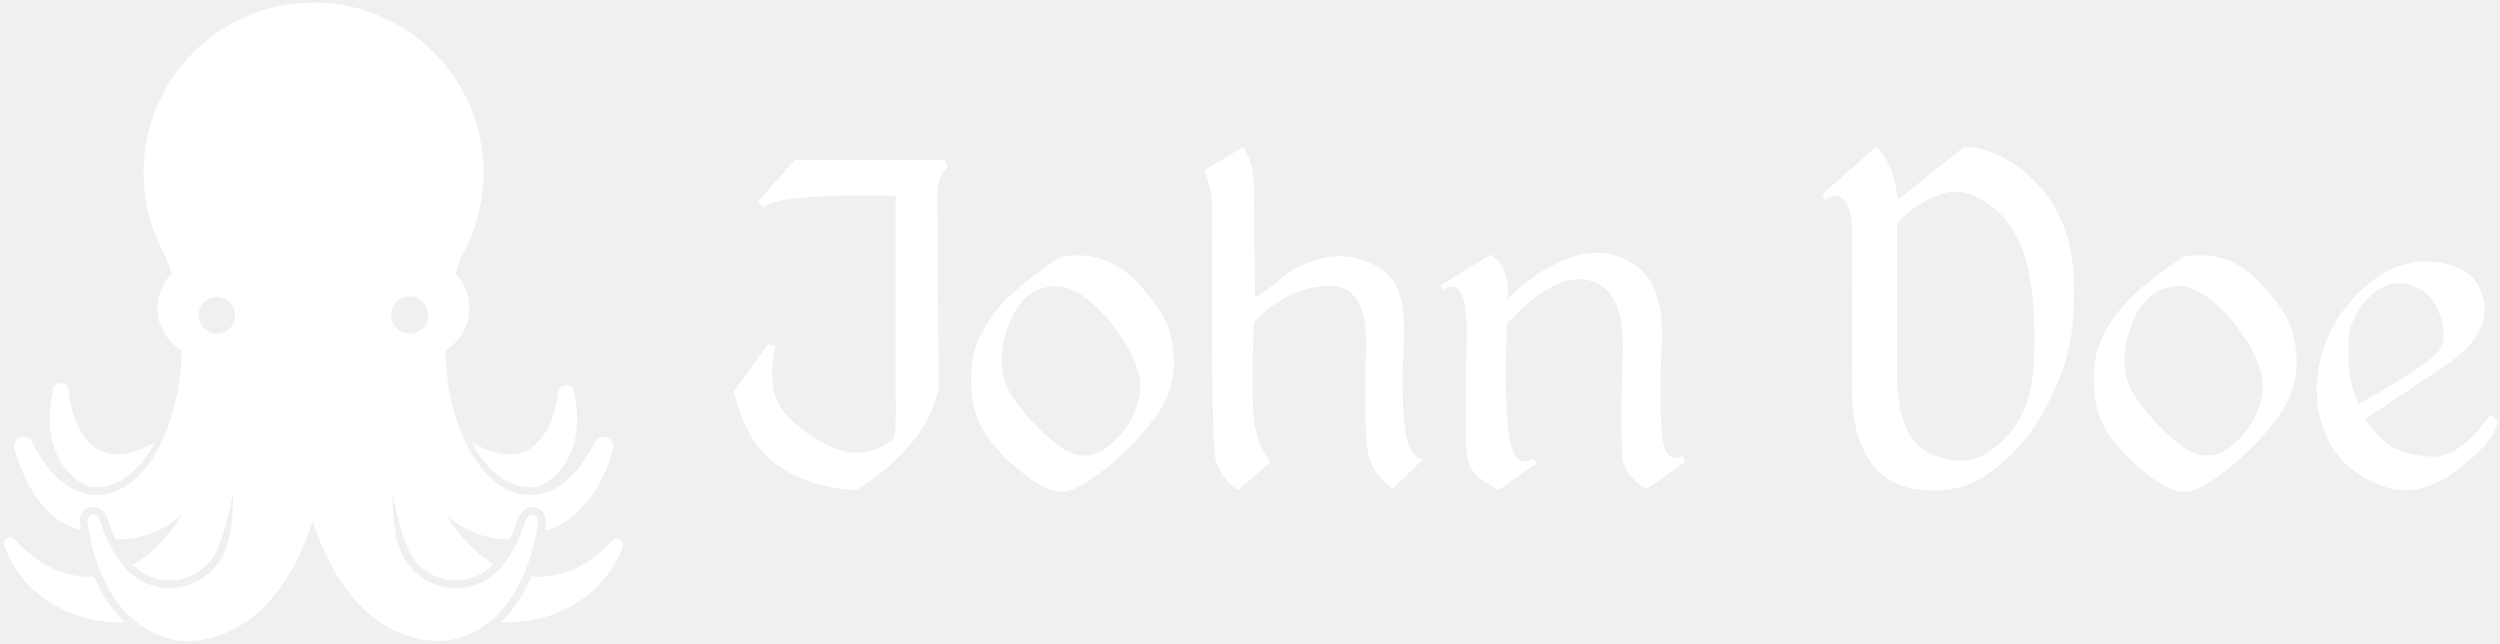
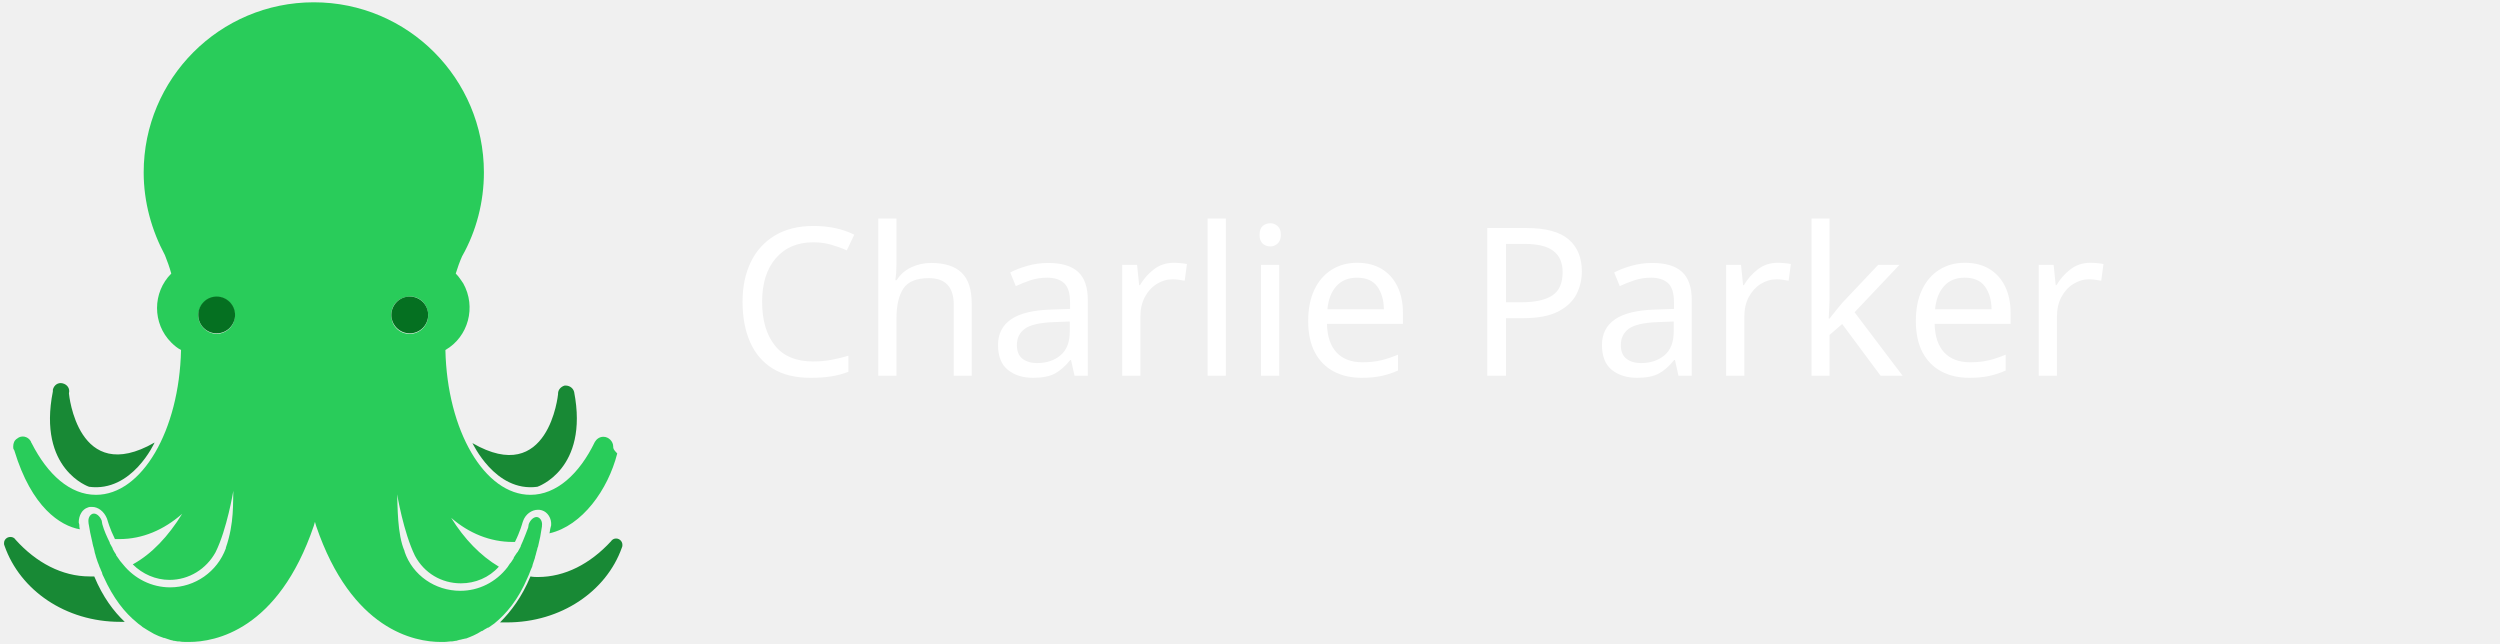
- <svg xmlns="http://www.w3.org/2000/svg" data-v-423bf9ae="" viewBox="0 0 435 112" class="iconLeft">
-   <g data-v-423bf9ae="" id="cd2e0c6e-75a1-4fe5-b780-39ad01a9292f" fill="white" transform="matrix(6.486419,0,0,6.486419,125.9454,2.853097)">
-     <path d="M1.91 3.85L0.92 4.96L1.05 5.13L1.05 5.13Q1.46 4.75 4.61 4.81L4.61 4.81L4.61 10.12L4.61 10.12Q4.64 11.14 4.53 11.37L4.53 11.37L4.53 11.37Q3.77 11.91 2.97 11.58L2.97 11.58L2.97 11.58Q2.17 11.26 1.64 10.64L1.64 10.64L1.64 10.64Q1.11 10.03 1.39 8.84L1.39 8.84L1.18 8.80L0.27 10.06L0.27 10.06Q0.59 11.44 1.44 12.04L1.44 12.04L1.44 12.04Q2.28 12.63 3.55 12.71L3.55 12.71L3.55 12.71Q5.43 11.52 5.76 9.99L5.76 9.99L5.73 5.09L5.73 5.09Q5.67 4.29 6.01 4.04L6.01 4.04L5.91 3.85L1.91 3.85ZM9.04 6.45L9.04 6.45Q7.89 7.21 7.41 7.77L7.41 7.77L7.41 7.77Q6.94 8.33 6.75 8.89L6.75 8.89L6.75 8.89Q6.56 9.46 6.68 10.32L6.68 10.32L6.68 10.32Q6.81 11.17 7.68 11.96L7.68 11.96L7.68 11.96Q8.54 12.75 9.06 12.75L9.06 12.75L9.06 12.75Q9.58 12.76 10.70 11.73L10.70 11.73L10.70 11.73Q11.13 11.34 11.52 10.82L11.52 10.82L11.52 10.82Q11.92 10.31 12.03 9.74L12.03 9.74L12.03 9.74Q12.14 9.17 11.97 8.50L11.97 8.50L11.97 8.50Q11.79 7.83 10.99 7.04L10.99 7.04L10.99 7.04Q10.18 6.25 9.04 6.45L9.04 6.45ZM8.67 7.26L8.67 7.26L8.67 7.26Q9.46 7.08 10.40 8.24L10.40 8.24L10.40 8.24Q11.33 9.41 11.14 10.23L11.14 10.23L11.14 10.23Q10.94 11.06 10.28 11.56L10.28 11.56L10.28 11.56Q9.63 12.05 8.89 11.45L8.89 11.45L8.89 11.45Q8.15 10.84 7.71 10.15L7.71 10.15L7.71 10.15Q7.27 9.46 7.58 8.45L7.58 8.45L7.58 8.45Q7.89 7.43 8.67 7.26ZM13.92 3.51L12.88 4.14L12.88 4.14Q13.13 4.59 13.10 5.50L13.10 5.50L13.10 5.50Q13.07 11.40 13.19 11.88L13.19 11.88L13.19 11.88Q13.31 12.37 13.78 12.71L13.78 12.71L14.66 11.96L14.66 11.96Q14.29 11.46 14.22 10.78L14.22 10.78L14.22 10.78Q14.14 10.10 14.22 8.21L14.22 8.21L14.22 8.21Q15.12 7.25 16.25 7.23L16.25 7.23L16.25 7.23Q17.38 7.21 17.21 9.29L17.21 9.29L17.21 9.29Q17.18 11.34 17.31 11.82L17.31 11.82L17.31 11.82Q17.45 12.30 17.94 12.68L17.94 12.68L18.75 11.88L18.75 11.88Q18.36 11.82 18.27 11.01L18.27 11.01L18.27 11.01Q18.17 10.20 18.24 8.76L18.24 8.76L18.24 8.76Q18.29 7.88 18.09 7.35L18.09 7.35L18.09 7.35Q17.90 6.82 17.25 6.58L17.25 6.58L17.25 6.58Q16.60 6.33 15.99 6.50L15.99 6.50L15.99 6.50Q15.38 6.67 14.97 7.01L14.97 7.01L14.97 7.01Q14.56 7.36 14.25 7.55L14.25 7.55L14.22 4.85L14.22 4.85Q14.25 3.89 13.92 3.51L13.92 3.51ZM20.57 6.39L19.22 7.22L19.31 7.33L19.31 7.33Q19.94 6.92 19.93 8.52L19.93 8.52L19.93 8.52Q19.86 11.43 19.95 11.88L19.95 11.88L19.95 11.88Q20.04 12.34 20.79 12.70L20.79 12.70L21.79 12.00L21.73 11.86L21.73 11.86Q21.18 12.18 21.05 11.16L21.05 11.16L21.05 11.16Q20.93 10.14 21.01 8.24L21.01 8.24L21.01 8.24Q22.32 6.81 23.28 7.10L23.28 7.10L23.28 7.10Q24.24 7.39 24.10 9.29L24.10 9.29L24.10 9.29Q24.06 11.34 24.11 11.83L24.11 11.83L24.11 11.83Q24.16 12.32 24.75 12.68L24.75 12.68L25.79 11.95L25.70 11.79L25.70 11.79Q25.22 12.04 25.16 11.10L25.16 11.10L25.16 11.10Q25.09 10.17 25.16 8.73L25.16 8.73L25.16 8.73Q25.20 7.85 24.94 7.26L24.94 7.26L24.94 7.26Q24.67 6.68 23.99 6.44L23.99 6.44L23.99 6.44Q23.32 6.20 22.50 6.55L22.50 6.55L22.50 6.55Q21.69 6.90 21.03 7.59L21.03 7.59L21.03 7.59Q21.10 6.75 20.57 6.39L20.57 6.39ZM30.91 3.50L29.46 4.78L29.54 4.93L29.54 4.93Q30.17 4.50 30.27 5.69L30.27 5.69L30.26 10.02L30.26 10.02Q30.26 11.20 30.74 11.92L30.74 11.92L30.74 11.92Q31.21 12.64 32.20 12.71L32.20 12.71L32.20 12.71Q33.19 12.78 33.87 12.30L33.87 12.30L33.87 12.30Q34.56 11.83 35.04 11.17L35.04 11.17L35.04 11.17Q35.52 10.51 35.90 9.52L35.90 9.52L35.90 9.52Q36.28 8.53 36.21 6.97L36.21 6.97L36.21 6.97Q36.13 5.41 35.20 4.46L35.20 4.46L35.20 4.46Q34.26 3.52 33.27 3.50L33.27 3.50L31.49 4.92L31.49 4.92Q31.38 3.93 30.91 3.50L30.91 3.50ZM32.62 4.78L32.62 4.78L32.62 4.78Q33.37 4.49 34.21 5.27L34.21 5.27L34.21 5.27Q35.05 6.05 35.14 7.96L35.14 7.96L35.14 7.96Q35.23 9.87 34.85 10.63L34.85 10.63L34.85 10.63Q34.47 11.38 33.82 11.75L33.82 11.75L33.82 11.75Q33.17 12.11 32.33 11.71L32.33 11.71L32.33 11.71Q31.49 11.31 31.47 9.63L31.47 9.63L31.47 5.56L31.47 5.56Q31.87 5.07 32.62 4.78ZM39.16 6.45L39.16 6.45Q38.01 7.21 37.53 7.77L37.53 7.77L37.53 7.77Q37.06 8.33 36.87 8.89L36.87 8.89L36.87 8.89Q36.67 9.46 36.80 10.32L36.80 10.32L36.80 10.32Q36.93 11.17 37.80 11.96L37.80 11.96L37.80 11.96Q38.66 12.75 39.18 12.75L39.18 12.75L39.18 12.75Q39.70 12.76 40.82 11.73L40.82 11.73L40.82 11.73Q41.25 11.34 41.64 10.82L41.64 10.82L41.64 10.82Q42.03 10.31 42.15 9.74L42.15 9.74L42.15 9.74Q42.26 9.17 42.09 8.50L42.09 8.50L42.09 8.50Q41.91 7.83 41.10 7.04L41.10 7.04L41.10 7.04Q40.30 6.25 39.16 6.45L39.16 6.45ZM38.79 7.26L38.79 7.26L38.79 7.26Q39.58 7.08 40.52 8.24L40.52 8.24L40.52 8.24Q41.45 9.41 41.25 10.23L41.25 10.23L41.25 10.23Q41.06 11.06 40.40 11.56L40.40 11.56L40.40 11.56Q39.74 12.05 39.01 11.45L39.01 11.45L39.01 11.45Q38.27 10.84 37.83 10.15L37.83 10.15L37.83 10.15Q37.39 9.46 37.70 8.45L37.70 8.45L37.70 8.45Q38.01 7.43 38.79 7.26ZM46.01 6.60L46.01 6.60L46.01 6.60Q44.95 6.43 44.02 7.26L44.02 7.26L44.02 7.26Q43.09 8.09 42.83 9.20L42.83 9.20L42.83 9.20Q42.57 10.31 42.99 11.26L42.99 11.26L42.99 11.26Q43.41 12.22 44.55 12.62L44.55 12.62L44.55 12.62Q45.48 12.93 46.48 12.18L46.48 12.18L46.48 12.18Q47.49 11.43 47.60 10.84L47.60 10.84L47.39 10.68L47.39 10.68Q46.57 11.85 45.79 11.81L45.79 11.81L45.79 11.81Q45.01 11.76 44.63 11.46L44.63 11.46L44.63 11.46Q44.24 11.15 44.03 10.80L44.03 10.80L45.92 9.54L45.92 9.54Q47.37 8.65 47.22 7.70L47.22 7.70L47.22 7.70Q47.08 6.76 46.01 6.60ZM43.58 8.75L43.58 8.75L43.58 8.75Q43.59 8.12 44.09 7.58L44.09 7.58L44.09 7.58Q44.60 7.04 45.20 7.19L45.20 7.19L45.20 7.19Q45.79 7.34 46.03 8.00L46.03 8.00L46.03 8.00Q46.27 8.67 45.97 9.02L45.97 9.02L45.97 9.02Q45.68 9.37 43.85 10.40L43.85 10.40L43.85 10.40Q43.70 10.04 43.63 9.71L43.63 9.71L43.63 9.71Q43.57 9.37 43.58 8.75Z" />
-   </g>
-   <g data-v-423bf9ae="" id="a9313349-7fdf-46c8-900f-5c23625fb946" transform="matrix(1.111111,0,0,1.111111,-1.019116,0.444436)" stroke="none" fill="white">
-     <path d="M85.102 75.82s8.129-2.684 5.751-14.886v-.007a.642.642 0 0 0-.005-.037l-.007-.002a1.285 1.285 0 0 0-2.535.304c0 .026.007.051.008.078l-.006.002s-1.402 14.548-13.434 7.625c.001 0 3.51 7.826 10.228 6.923zM14.9 75.82c6.717.903 10.225-6.923 10.225-6.923-12.03 6.923-13.433-7.625-13.433-7.625-.001-.002-.003-.002-.005-.002.002-.027.009-.052.009-.078a1.285 1.285 0 1 0-2.536-.304l-.005.002-.008.037v.007C6.769 73.136 14.9 75.82 14.9 75.82zM15.657 89.886c-.251.015-.502.031-.756.031-4.332 0-8.334-2.136-11.596-5.747a.972.972 0 0 0-1.768.555c0 .156.041.3.105.432l-.001-.002c2.412 6.903 9.585 11.912 18.067 11.912.252 0 .502-.016.753-.023-1.752-1.648-3.45-3.951-4.804-7.158zM98.337 85.386a.96.96 0 0 0 .127-.469.97.97 0 0 0-1.778-.541v-.002c-3.23 3.487-7.161 5.543-11.411 5.543-.383 0-.758-.021-1.134-.056-1.354 3.212-3.05 5.521-4.8 7.17.346.016.694.035 1.042.035 8.379 0 15.481-4.891 17.974-11.667l-.019-.014h-.001z" />
-     <path d="M96.962 69.544c0-.854-.691-1.544-1.542-1.544-.603 0-1.12.349-1.373.853l-.004-.002c-2.438 5.061-6.066 8.273-10.122 8.273-7.186 0-13.033-10.08-13.281-22.676a7.628 7.628 0 0 0 1.59-11.968c.29-.942.605-1.854.964-2.714a26.542 26.542 0 0 0 3.454-13.123C76.648 11.929 64.728 0 50.026 0 35.323 0 23.404 11.929 23.404 26.644c0 4.697 1.219 9.109 3.352 12.941.383.909.727 1.872 1.034 2.876a7.633 7.633 0 0 0 1.586 11.997c-.25 12.592-6.098 22.666-13.281 22.666-4.011 0-7.604-3.143-10.041-8.107-.058-.117-.117-.234-.174-.353a1.52 1.52 0 0 0-2.775.857c0 .171.035.33.086.482.022.059.05.113.068.173 2.676 8.927 7.176 11.76 10.303 12.368-.045-.251-.092-.504-.134-.765l-.054-.345.024-.028c-.034-1.098.542-2.036 1.46-2.332.192-.063.392-.096.594-.096.978 0 1.907.731 2.297 1.797l.01.005.072.257c.006.021.388 1.345 1.179 2.977.231.015.461.033.695.033 3.585 0 6.936-1.447 9.794-3.958-2.121 3.534-4.785 6.28-7.783 7.964 1.525 1.544 3.583 2.437 5.778 2.437 3.027 0 5.782-1.7 7.18-4.33h.001c1.798-3.637 2.761-9.605 2.761-9.605-.098 1.752.166 5.048-1.146 8.92l-.023.063a9.363 9.363 0 0 1-8.773 6.156 9.314 9.314 0 0 1-7.375-3.617 9.308 9.308 0 0 1-.411-.567 14.85 14.85 0 0 1-.63-.905c-.015-.022-.028-.046-.042-.067a18.725 18.725 0 0 1-.516-.857c-.016-.028-.029-.053-.045-.079a23.408 23.408 0 0 1-.446-.843c-.008-.019-.017-.035-.026-.054a22.442 22.442 0 0 1-1.195-2.903h-.03l-.134-.534c-.233-.727-.885-1.221-1.417-1.046-.431.138-.69.693-.615 1.318l.006.078h.002c.084.524.177 1.029.274 1.522.107.546.226 1.068.349 1.579.035.144.069.288.106.43.051.199.103.396.156.593l.128.448c.059.201.118.403.179.6.081.262.165.521.25.771.052.153.105.299.159.446.058.164.116.324.175.479.055.143.109.285.164.423.067.168.136.334.206.496.049.119.098.238.148.353 1.49 3.379 3.374 5.646 5.246 7.164a17.379 17.379 0 0 0 .943.703 14.482 14.482 0 0 0 1.768 1.041 13.5 13.5 0 0 0 1.554.654c.025.01.052.021.079.028a15.244 15.244 0 0 0 .765.236c.207.058.406.108.593.151.028.006.055.011.082.018.192.042.377.078.546.106l.148.025.045.008a8.672 8.672 0 0 0 1.157.107l.089-.017.261.002c4.042 0 13.92-1.798 19.497-18.141l.206-.589.205.589c5.575 16.343 15.455 18.141 19.495 18.141l.262-.002.091.018c.136-.002.55-.015 1.157-.107l.046-.008.147-.025a8.86 8.86 0 0 0 .551-.108l.078-.016c.192-.046.395-.096.604-.155l.093-.025c.218-.062.443-.134.677-.213.021-.009.042-.015.064-.022.757-.266 1.59-.634 2.457-1.146.017-.009.033-.02.05-.027.281-.169.568-.352.857-.551.017-.013.031-.025.05-.036a15.1 15.1 0 0 0 .887-.671c1.872-1.525 3.756-3.803 5.239-7.197a28.66 28.66 0 0 0 .688-1.75c.043-.123.088-.245.132-.372.087-.257.172-.521.256-.792.064-.201.123-.407.183-.615a32.509 32.509 0 0 0 .282-1.031c.021-.084.04-.168.062-.25.129-.525.25-1.065.363-1.628.107-.528.209-1.07.298-1.636l.006-.078c.077-.625-.183-1.181-.615-1.318-.531-.175-1.184.319-1.415 1.046l-.134.534h-.031a22.15 22.15 0 0 1-.819 2.112l-.002.003c-.12.265-.25.54-.391.825-.009.019-.019.037-.027.056-.135.27-.284.547-.439.828-.017.026-.032.053-.046.078-.159.282-.328.566-.512.848-.015.021-.027.044-.04.065-.196.302-.401.602-.624.894a9.003 9.003 0 0 1-.378.53 9.324 9.324 0 0 1-7.406 3.655 9.361 9.361 0 0 1-8.773-6.156l-.024-.063c-1.142-2.622-1.047-7.168-1.146-8.92 0 0 .965 5.969 2.761 9.605h.002a8.153 8.153 0 0 0 7.181 4.33c2.26 0 4.377-.943 5.914-2.575-2.855-1.671-5.396-4.313-7.443-7.681 2.82 2.42 6.106 3.813 9.62 3.813.128 0 .255-.013.384-.017.798-1.64 1.183-2.972 1.188-2.993l.072-.257.008-.005c.391-1.065 1.319-1.797 2.296-1.797.204 0 .403.032.597.096.919.296 1.492 1.234 1.46 2.332l.023.028-.055.345c-.05.314-.105.615-.161.92 5.092-1.181 9.156-6.809 10.634-12.524l-.006-.003c.086-.195.136-.406.136-.631zM34.926 51.859a2.874 2.874 0 1 1 .001-5.747 2.874 2.874 0 0 1-.001 5.747zm30.151 0a2.873 2.873 0 0 1-2.872-2.875 2.873 2.873 0 1 1 5.743 0 2.873 2.873 0 0 1-2.871 2.875z" />
-   </g>
+ <svg xmlns="http://www.w3.org/2000/svg" version="1.1" id="Layer_1" x="0px" y="0px" viewBox="0 0 435 112" style="enable-background:new 0 0 435 112;" xml:space="preserve">
+   <style type="text/css">
+ 	.st0{fill:#188935;}
+ 	.st1{fill:#29CC5A;}
+ 	.st2{fill:none;}
+ 	.st3{fill:#FFFFFF;}
+ 	.st4{font-family:'BerlinSansFBDemi-Bold';}
+ 	.st5{font-size:36px;}
+ 	.st6{fill:#057021;}
+ </style>
+   <path class="st0" d="M93.5,84.7c0,0,9-3,6.4-16.5v0c0,0,0,0,0,0l0,0c-0.2-0.8-1-1.2-1.7-1.1c-0.6,0.2-1.1,0.7-1.1,1.4  c0,0,0,0.1,0,0.1l0,0c0,0-1.6,16.2-14.9,8.5C82.2,77,86.1,85.7,93.5,84.7z M15.5,84.7c7.5,1,11.4-7.7,11.4-7.7  C13.5,84.7,12,68.5,12,68.5c0,0,0,0,0,0c0,0,0-0.1,0-0.1c0.2-0.8-0.3-1.5-1.1-1.7c-0.8-0.2-1.5,0.3-1.7,1.1c0,0.1,0,0.2,0,0.3l0,0  l0,0v0C6.5,81.7,15.5,84.7,15.5,84.7z M16.4,100.3c-0.3,0-0.6,0-0.8,0c-4.8,0-9.3-2.4-12.9-6.4c-0.3-0.5-1-0.6-1.5-0.3  c-0.3,0.2-0.5,0.5-0.5,0.9c0,0.2,0,0.3,0.1,0.5l0,0c2.7,7.7,10.6,13.2,20.1,13.2c0.3,0,0.6,0,0.8,0  C19.8,106.4,17.9,103.9,16.4,100.3z M108.2,95.3c0.1-0.2,0.1-0.3,0.1-0.5c0-0.6-0.5-1.1-1.1-1.1c-0.4,0-0.7,0.2-0.9,0.5v0  c-3.6,3.9-8,6.2-12.7,6.2c-0.4,0-0.8,0-1.3-0.1c-1.5,3.6-3.4,6.1-5.3,8c0.4,0,0.8,0,1.2,0C97.6,108.3,105.5,102.9,108.2,95.3  L108.2,95.3L108.2,95.3L108.2,95.3z" />
+   <path class="st1" d="M106.7,77.7c0-0.9-0.8-1.7-1.7-1.7c-0.7,0-1.2,0.4-1.5,0.9l0,0c-2.7,5.6-6.7,9.2-11.2,9.2  c-8,0-14.5-11.2-14.8-25.2c4-2.3,5.4-7.5,3.1-11.6c-0.4-0.6-0.8-1.2-1.3-1.7c0.3-1,0.7-2.1,1.1-3c2.5-4.4,3.8-9.5,3.8-14.6  c0-16.3-13.2-29.6-29.6-29.6C38.2,0.4,25,13.7,25,30c0,5.2,1.4,10.1,3.7,14.4c0.4,1,0.8,2.1,1.1,3.2c-3.3,3.3-3.3,8.7,0,12  c0.5,0.5,1.1,1,1.7,1.3c-0.3,14-6.8,25.2-14.8,25.2c-4.5,0-8.4-3.5-11.2-9c-0.1-0.1-0.1-0.3-0.2-0.4c-0.5-0.8-1.6-1-2.3-0.4  c-0.5,0.3-0.7,0.8-0.7,1.4c0,0.2,0,0.4,0.1,0.5c0,0.1,0.1,0.1,0.1,0.2c3,9.9,8,13.1,11.4,13.7c-0.1-0.3-0.1-0.6-0.1-0.8l-0.1-0.4  l0,0c0-1.2,0.6-2.3,1.6-2.6c0.2-0.1,0.4-0.1,0.7-0.1c1.1,0,2.1,0.8,2.6,2l0,0l0.1,0.3c0,0,0.4,1.5,1.3,3.3c0.3,0,0.5,0,0.8,0  c4,0,7.7-1.6,10.9-4.4c-2.4,3.9-5.3,7-8.6,8.8c1.7,1.7,4,2.7,6.4,2.7c3.4,0,6.4-1.9,8-4.8h0c2-4,3.1-10.7,3.1-10.7  c-0.1,1.9,0.2,5.6-1.3,9.9l0,0.1c-1.5,4.1-5.4,6.8-9.7,6.8c-3.2,0-6.2-1.5-8.2-4c-0.2-0.2-0.3-0.4-0.5-0.6c-0.2-0.3-0.5-0.7-0.7-1  c0,0,0-0.1,0-0.1c-0.2-0.3-0.4-0.6-0.6-1c0,0,0-0.1,0-0.1c-0.2-0.3-0.3-0.6-0.5-0.9c0,0,0,0,0-0.1c-0.5-1-1-2.1-1.3-3.2h0l-0.1-0.6  c-0.3-0.8-1-1.4-1.6-1.2c-0.5,0.2-0.8,0.8-0.7,1.5l0,0.1h0c0.1,0.6,0.2,1.1,0.3,1.7c0.1,0.6,0.3,1.2,0.4,1.8c0,0.2,0.1,0.3,0.1,0.5  c0.1,0.2,0.1,0.4,0.2,0.7l0.1,0.5c0.1,0.2,0.1,0.4,0.2,0.7c0.1,0.3,0.2,0.6,0.3,0.9c0.1,0.2,0.1,0.3,0.2,0.5  c0.1,0.2,0.1,0.4,0.2,0.5c0.1,0.2,0.1,0.3,0.2,0.5c0.1,0.2,0.2,0.4,0.2,0.6c0.1,0.1,0.1,0.3,0.2,0.4c1.7,3.8,3.7,6.3,5.8,8  c0.3,0.3,0.7,0.5,1,0.8c0.6,0.4,1.3,0.8,2,1.2c0.6,0.3,1.1,0.5,1.7,0.7c0,0,0.1,0,0.1,0c0.3,0.1,0.6,0.2,0.9,0.3  c0.2,0.1,0.5,0.1,0.7,0.2c0,0,0.1,0,0.1,0c0.2,0,0.4,0.1,0.6,0.1l0.2,0l0.1,0c0.4,0.1,0.9,0.1,1.3,0.1l0.1,0l0.3,0  c4.5,0,15.5-2,21.7-20.2l0.2-0.7l0.2,0.7c6.2,18.2,17.2,20.2,21.7,20.2l0.3,0l0.1,0c0.2,0,0.6,0,1.3-0.1l0.1,0l0.2,0  c0.2,0,0.4-0.1,0.6-0.1l0.1,0c0.2-0.1,0.4-0.1,0.7-0.2l0.1,0c0.2-0.1,0.5-0.1,0.8-0.2c0,0,0,0,0.1,0c0.8-0.3,1.8-0.7,2.7-1.3  c0,0,0,0,0.1,0c0.3-0.2,0.6-0.4,1-0.6c0,0,0,0,0.1,0c0.3-0.2,0.7-0.5,1-0.7c2.1-1.7,4.2-4.2,5.8-8c0.3-0.6,0.5-1.3,0.8-1.9  c0-0.1,0.1-0.3,0.1-0.4c0.1-0.3,0.2-0.6,0.3-0.9c0.1-0.2,0.1-0.5,0.2-0.7c0.1-0.4,0.2-0.8,0.3-1.1c0-0.1,0-0.2,0.1-0.3  c0.1-0.6,0.3-1.2,0.4-1.8c0.1-0.6,0.2-1.2,0.3-1.8l0-0.1c0.1-0.7-0.2-1.3-0.7-1.5c-0.6-0.2-1.3,0.4-1.6,1.2l-0.1,0.6h0  c-0.3,0.8-0.6,1.6-0.9,2.3l0,0c-0.1,0.3-0.3,0.6-0.4,0.9c0,0,0,0,0,0.1c-0.2,0.3-0.3,0.6-0.5,0.9c0,0,0,0.1-0.1,0.1  c-0.2,0.3-0.4,0.6-0.6,0.9c0,0,0,0,0,0.1c-0.2,0.3-0.4,0.7-0.7,1c-0.1,0.2-0.3,0.4-0.4,0.6c-2,2.6-5,4.1-8.2,4.1  c-4.4,0-8.3-2.7-9.7-6.8l0-0.1c-1.3-2.9-1.2-8-1.3-9.9c0,0,1.1,6.6,3.1,10.7h0c1.6,3,4.6,4.8,8,4.8c2.5,0,4.9-1,6.6-2.9  c-3.2-1.9-6-4.8-8.3-8.5c3.1,2.7,6.8,4.2,10.7,4.2c0.1,0,0.3,0,0.4,0c0.9-1.8,1.3-3.3,1.3-3.3l0.1-0.3l0,0c0.4-1.2,1.5-2,2.6-2  c0.2,0,0.4,0,0.7,0.1c1,0.3,1.7,1.4,1.6,2.6l0,0l-0.1,0.4c-0.1,0.3-0.1,0.7-0.2,1c5.7-1.3,10.2-7.6,11.8-13.9l0,0  C106.7,78.2,106.7,78,106.7,77.7L106.7,77.7z M37.8,58.1c-1.8,0-3.2-1.4-3.3-3.1c0-1.8,1.4-3.2,3.1-3.3c0,0,0.1,0,0.1,0  c1.8,0,3.2,1.5,3.1,3.3C40.9,56.6,39.5,58,37.8,58.1z M71.3,58.1c-1.8,0-3.2-1.4-3.2-3.2c0,0,0,0,0,0c-0.1-1.8,1.3-3.2,3.1-3.3  c1.8-0.1,3.2,1.3,3.3,3.1c0,0.1,0,0.1,0,0.2C74.5,56.6,73.1,58.1,71.3,58.1L71.3,58.1z" />
+   <rect x="127" y="40" class="st2" width="250" height="32" />
+   <text transform="matrix(1 0 0 1 127 65.3794)" class="st3 st4 st5">Charlie Parker</text>
+   <circle class="st6" cx="37.7" cy="54.8" r="3.2" />
+   <circle class="st6" cx="71.3" cy="54.8" r="3.2" />
</svg>
